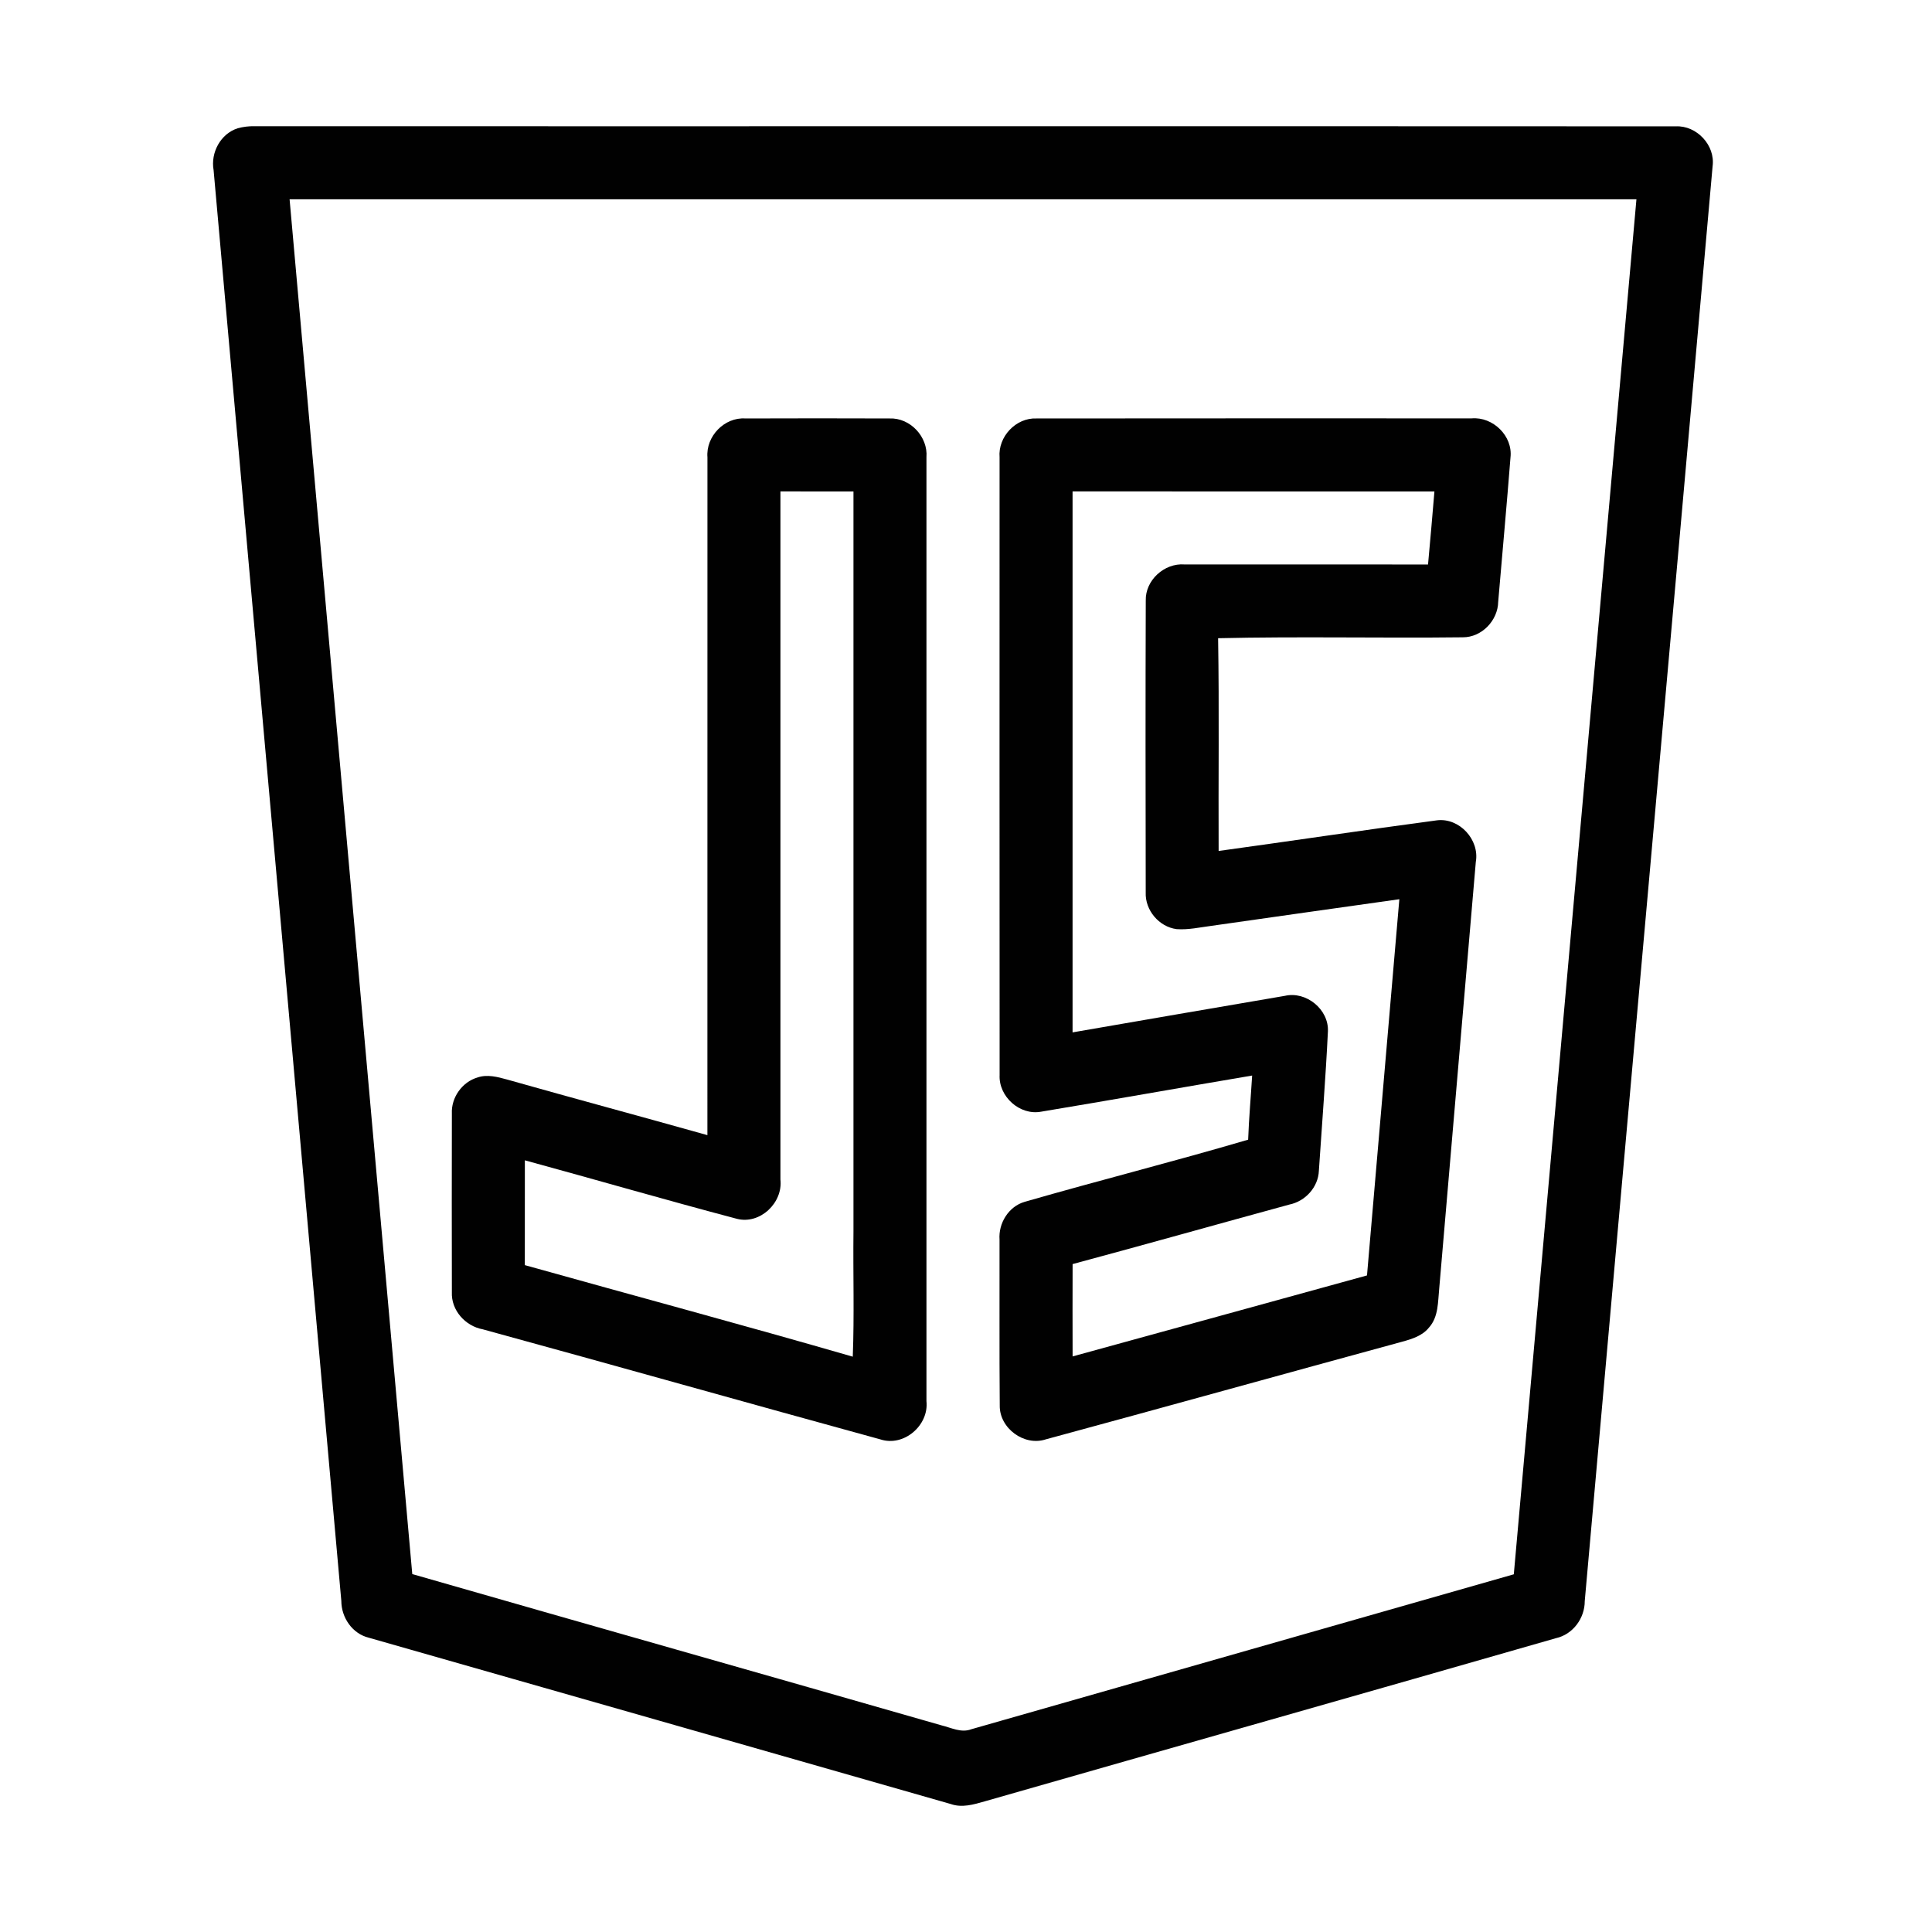
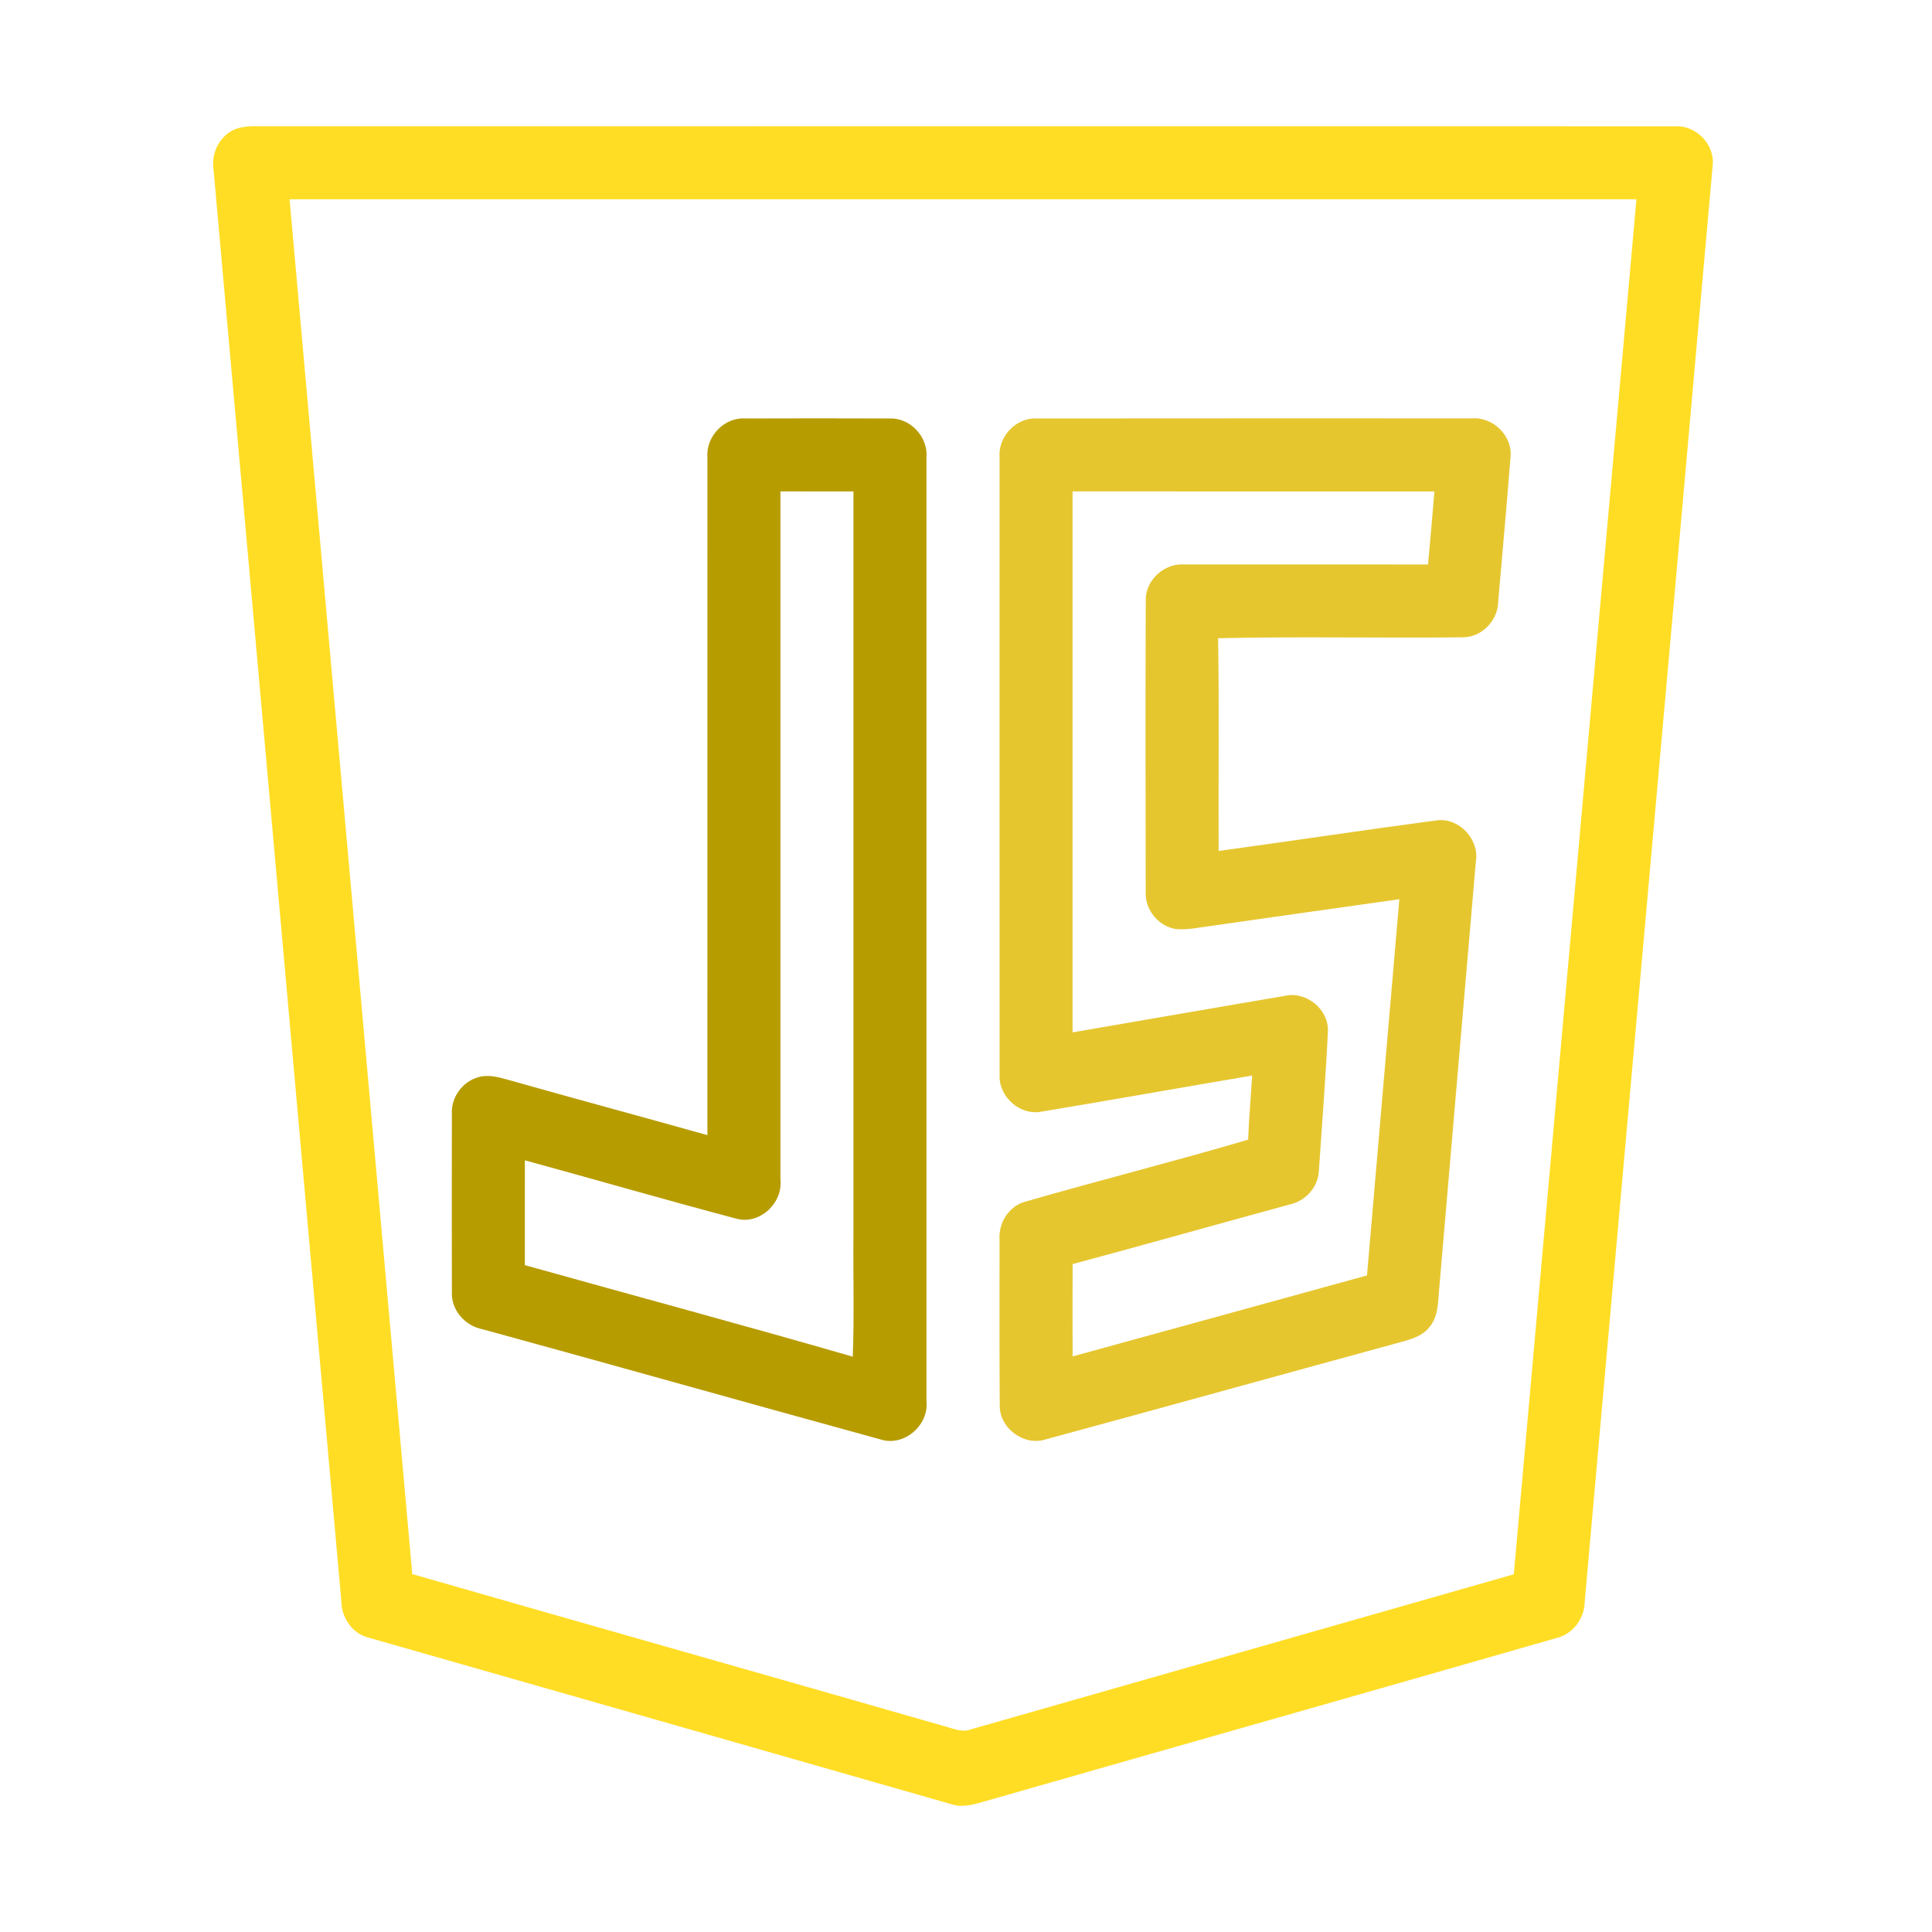
<svg xmlns="http://www.w3.org/2000/svg" version="1.1" id="Layer_1" x="0px" y="0px" width="3000px" height="3000px" viewBox="0 0 3000 3000" enable-background="new 0 0 3000 3000" xml:space="preserve">
  <g>
-     <g>
-       <path fill="#010101" d="M369.076,199.206c8.636-2.36,17.484-3.441,26.462-3.236c735.506,0.27,1471.092-0.205,2206.541,0.204    c32.598-1.555,61.629,29.428,57.237,61.966c-65.748,742.666-132.573,1485.267-198.526,2228.011    c0.065,26.593-18.287,51.708-44.615,57.576c-295.458,84.919-591.324,168.691-886.862,253.34    c-17.205,4.925-35.438,10.462-53.053,4.186c-301.127-86.197-602.333-172.264-903.526-258.198    c-25.656-6.21-42.73-31.326-42.73-57.18c-66.02-740.57-132.172-1481.153-198.33-2221.723    C326.821,237.012,342.477,207.709,369.076,199.206z M449.671,309.439c63.391,711.617,127.109,1423.168,190.499,2134.786    c273.79,78.711,547.989,156.272,821.851,234.916c14.912,3.573,30.508,12.011,46.034,6.072    c280.882-80.194,561.691-160.459,842.574-240.646c63.384-711.755,127.037-1423.445,190.427-2135.128    C1843.955,309.439,1146.773,309.439,449.671,309.439z" />
-     </g>
-     <g>
-       <path fill="#010101" d="M1098.512,710.139c-2.63-32.465,26.257-62.644,59.065-60.35c74.59-0.198,149.187-0.33,223.704,0    c32.063-1.345,59.882,28.491,57.311,60.285c0.066,488.521,0.066,977.034,0,1465.627c4.049,37.463-34.964,71.282-71.418,59.402    c-205.951-56.436-411.426-114.551-617.383-170.921c-27.206-4.989-49.409-29.565-48.13-57.778    c-0.197-92.343-0.197-184.758,0-277.172c-1.213-24.971,15.927-49.137,39.895-56.165c15.057-5.128,30.984-0.87,45.697,3.178    c103.622,29.362,207.572,57.246,311.193,86.402C1098.512,1411.836,1098.447,1061.018,1098.512,710.139z M1211.851,763.061    c0,356.152,0,712.297,0,1068.441c4.113,36.112-31.523,70.207-67.503,61.09c-110.102-29.091-219.451-60.892-329.348-90.859    c-0.139,54.272-0.066,108.546-0.066,162.745c169.701,47.529,339.948,93.16,509.246,142.166    c2.492-64.735,0.33-129.602,1.075-194.409c0-383.079,0-766.094,0-1149.101C1287.456,762.995,1249.649,763.061,1211.851,763.061z" />
-     </g>
-     <g>
-       <path fill="#010101" d="M1552.136,710.139c-2.638-31.925,25.313-61.833,57.509-60.35c225.193-0.33,450.386-0.066,675.571-0.132    c33.014-2.834,64.062,27.337,60.279,60.621c-5.869,74.795-12.757,149.45-19.104,224.172    c-0.468,29.031-25.513,55.288-54.938,55.149c-126.642,1.49-253.414-1.477-379.982,1.424    c1.826,110.095,0.276,220.262,0.811,330.357c113.068-15.524,225.931-32.539,339.064-47.588    c34.906-4.252,66.429,30.238,60.285,64.668c-18.703,220.605-38.068,441.203-56.771,661.867    c-2.155,20.792-0.942,44.549-15.998,61.161c-10.127,12.684-26.191,17.681-41.174,21.8    c-184.552,50.291-368.908,101.656-553.592,151.678c-33.686,11.272-72.303-17.211-71.69-52.579    c-0.744-85.802-0.137-171.663-0.336-257.462c-1.892-25.444,14.042-51.502,39.013-58.722    c115.362-33.282,231.871-62.578,347.034-96.533c1.214-33.212,4.187-66.356,6.21-99.568    c-109.35,18.498-218.574,38.003-327.93,56.165c-33.213,6.006-65.947-23.758-64.194-57.18    C1551.931,1349.462,1552.136,1029.771,1552.136,710.139z M1665.474,763.061c0,280,0,560.005,0,840.011    c109.83-18.906,219.589-38.075,329.479-56.704c33.211-7.767,68.649,20.995,67.028,55.214    c-3.507,72.164-9.242,144.328-14.042,216.419c-1.008,25.513-21.12,47.45-45.894,52.446    c-112.198,30.654-224.185,62.244-336.508,92.416c-0.138,47.791-0.138,95.585,0,143.372    c152.351-41.913,304.845-83.7,457.131-125.752c16.809-194.75,33.553-389.493,50.225-584.179    c-97.201,13.712-194.408,27.411-291.615,41.32c-18.022,2.294-36.045,6.473-54.272,5.129    c-27.338-3.579-49.079-29.435-47.932-56.976c-0.264-151.006-0.468-302.077,0.072-453.147    c-0.942-31.59,28.828-58.591,60.148-56.165c126.025,0,252.12-0.065,378.153,0.066c3.574-37.799,6.68-75.598,9.916-113.397    C2040.043,762.995,1852.794,763.061,1665.474,763.061z" />
-     </g>
+     <path fill="#FFDD25" d="M369.076,199.206c8.636-2.36,17.484-3.441,26.462-3.236c735.506,0.271,1471.092-0.205,2206.541,0.204   c32.598-1.555,61.629,29.428,57.237,61.966c-65.748,742.666-132.573,1485.267-198.526,2228.01   c0.065,26.594-18.287,51.709-44.615,57.576c-295.458,84.919-591.323,168.691-886.862,253.34   c-17.205,4.926-35.438,10.463-53.053,4.187c-301.127-86.197-602.333-172.264-903.525-258.198   c-25.656-6.21-42.73-31.326-42.73-57.18c-66.02-740.57-132.172-1481.153-198.33-2221.723   C326.821,237.012,342.477,207.709,369.076,199.206z M449.671,309.439c63.392,711.617,127.109,1423.168,190.499,2134.786   c273.79,78.711,547.989,156.272,821.852,234.916c14.912,3.573,30.508,12.012,46.033,6.072   c280.883-80.194,561.691-160.459,842.574-240.646c63.384-711.755,127.037-1423.444,190.427-2135.127   C1843.955,309.439,1146.773,309.439,449.671,309.439z" />
+   </g>
+   <g>
+     <path fill="#B79C00" d="M1098.512,710.139c-2.63-32.465,26.258-62.644,59.065-60.35c74.59-0.198,149.187-0.33,223.704,0   c32.063-1.345,59.882,28.491,57.311,60.285c0.066,488.521,0.066,977.033,0,1465.627c4.049,37.463-34.964,71.281-71.418,59.402   c-205.951-56.437-411.426-114.552-617.383-170.922c-27.206-4.988-49.409-29.564-48.13-57.777   c-0.197-92.343-0.197-184.758,0-277.172c-1.213-24.971,15.927-49.137,39.895-56.165c15.058-5.128,30.984-0.87,45.697,3.178   c103.622,29.362,207.572,57.246,311.193,86.402C1098.512,1411.836,1098.447,1061.018,1098.512,710.139z M1211.852,763.061   c0,356.152,0,712.297,0,1068.441c4.112,36.112-31.523,70.207-67.504,61.09c-110.102-29.091-219.451-60.892-329.348-90.859   c-0.139,54.272-0.066,108.547-0.066,162.745c169.701,47.529,339.948,93.16,509.246,142.166   c2.492-64.734,0.33-129.602,1.075-194.409c0-383.078,0-766.094,0-1149.101C1287.456,762.995,1249.648,763.061,1211.852,763.061z" />
+   </g>
+   <g>
+     <path fill="#E6C62F" d="M1552.136,710.139c-2.638-31.925,25.313-61.833,57.509-60.35c225.193-0.33,450.387-0.066,675.571-0.132   c33.015-2.834,64.063,27.337,60.279,60.621c-5.869,74.795-12.757,149.45-19.104,224.172c-0.468,29.03-25.513,55.288-54.938,55.148   c-126.643,1.49-253.414-1.477-379.982,1.425c1.826,110.095,0.276,220.262,0.812,330.356   c113.067-15.524,225.931-32.539,339.063-47.588c34.906-4.252,66.43,30.238,60.285,64.668   c-18.703,220.604-38.068,441.203-56.771,661.867c-2.155,20.792-0.942,44.549-15.998,61.161   c-10.127,12.684-26.191,17.681-41.175,21.8c-184.552,50.291-368.907,101.655-553.592,151.678   c-33.686,11.272-72.303-17.211-71.689-52.579c-0.744-85.802-0.137-171.663-0.336-257.462   c-1.893-25.444,14.041-51.502,39.013-58.722c115.362-33.282,231.871-62.578,347.034-96.533c1.214-33.212,4.187-66.356,6.21-99.568   c-109.351,18.498-218.574,38.003-327.931,56.165c-33.213,6.006-65.946-23.758-64.193-57.18   C1551.932,1349.462,1552.136,1029.771,1552.136,710.139z M1665.475,763.061c0,280,0,560.006,0,840.012   c109.829-18.906,219.588-38.075,329.479-56.704c33.211-7.767,68.648,20.995,67.027,55.214   c-3.507,72.164-9.241,144.328-14.041,216.419c-1.009,25.513-21.121,47.45-45.895,52.446   c-112.198,30.654-224.186,62.244-336.508,92.416c-0.139,47.791-0.139,95.585,0,143.372   c152.351-41.913,304.845-83.7,457.131-125.752c16.809-194.75,33.553-389.493,50.225-584.179   c-97.2,13.712-194.407,27.41-291.614,41.319c-18.022,2.294-36.046,6.474-54.272,5.129c-27.338-3.579-49.078-29.435-47.932-56.976   c-0.264-151.006-0.469-302.077,0.072-453.147c-0.942-31.59,28.828-58.591,60.147-56.165c126.025,0,252.12-0.064,378.153,0.066   c3.574-37.799,6.68-75.598,9.916-113.396C2040.043,762.995,1852.794,763.061,1665.475,763.061z" />
  </g>
</svg>
